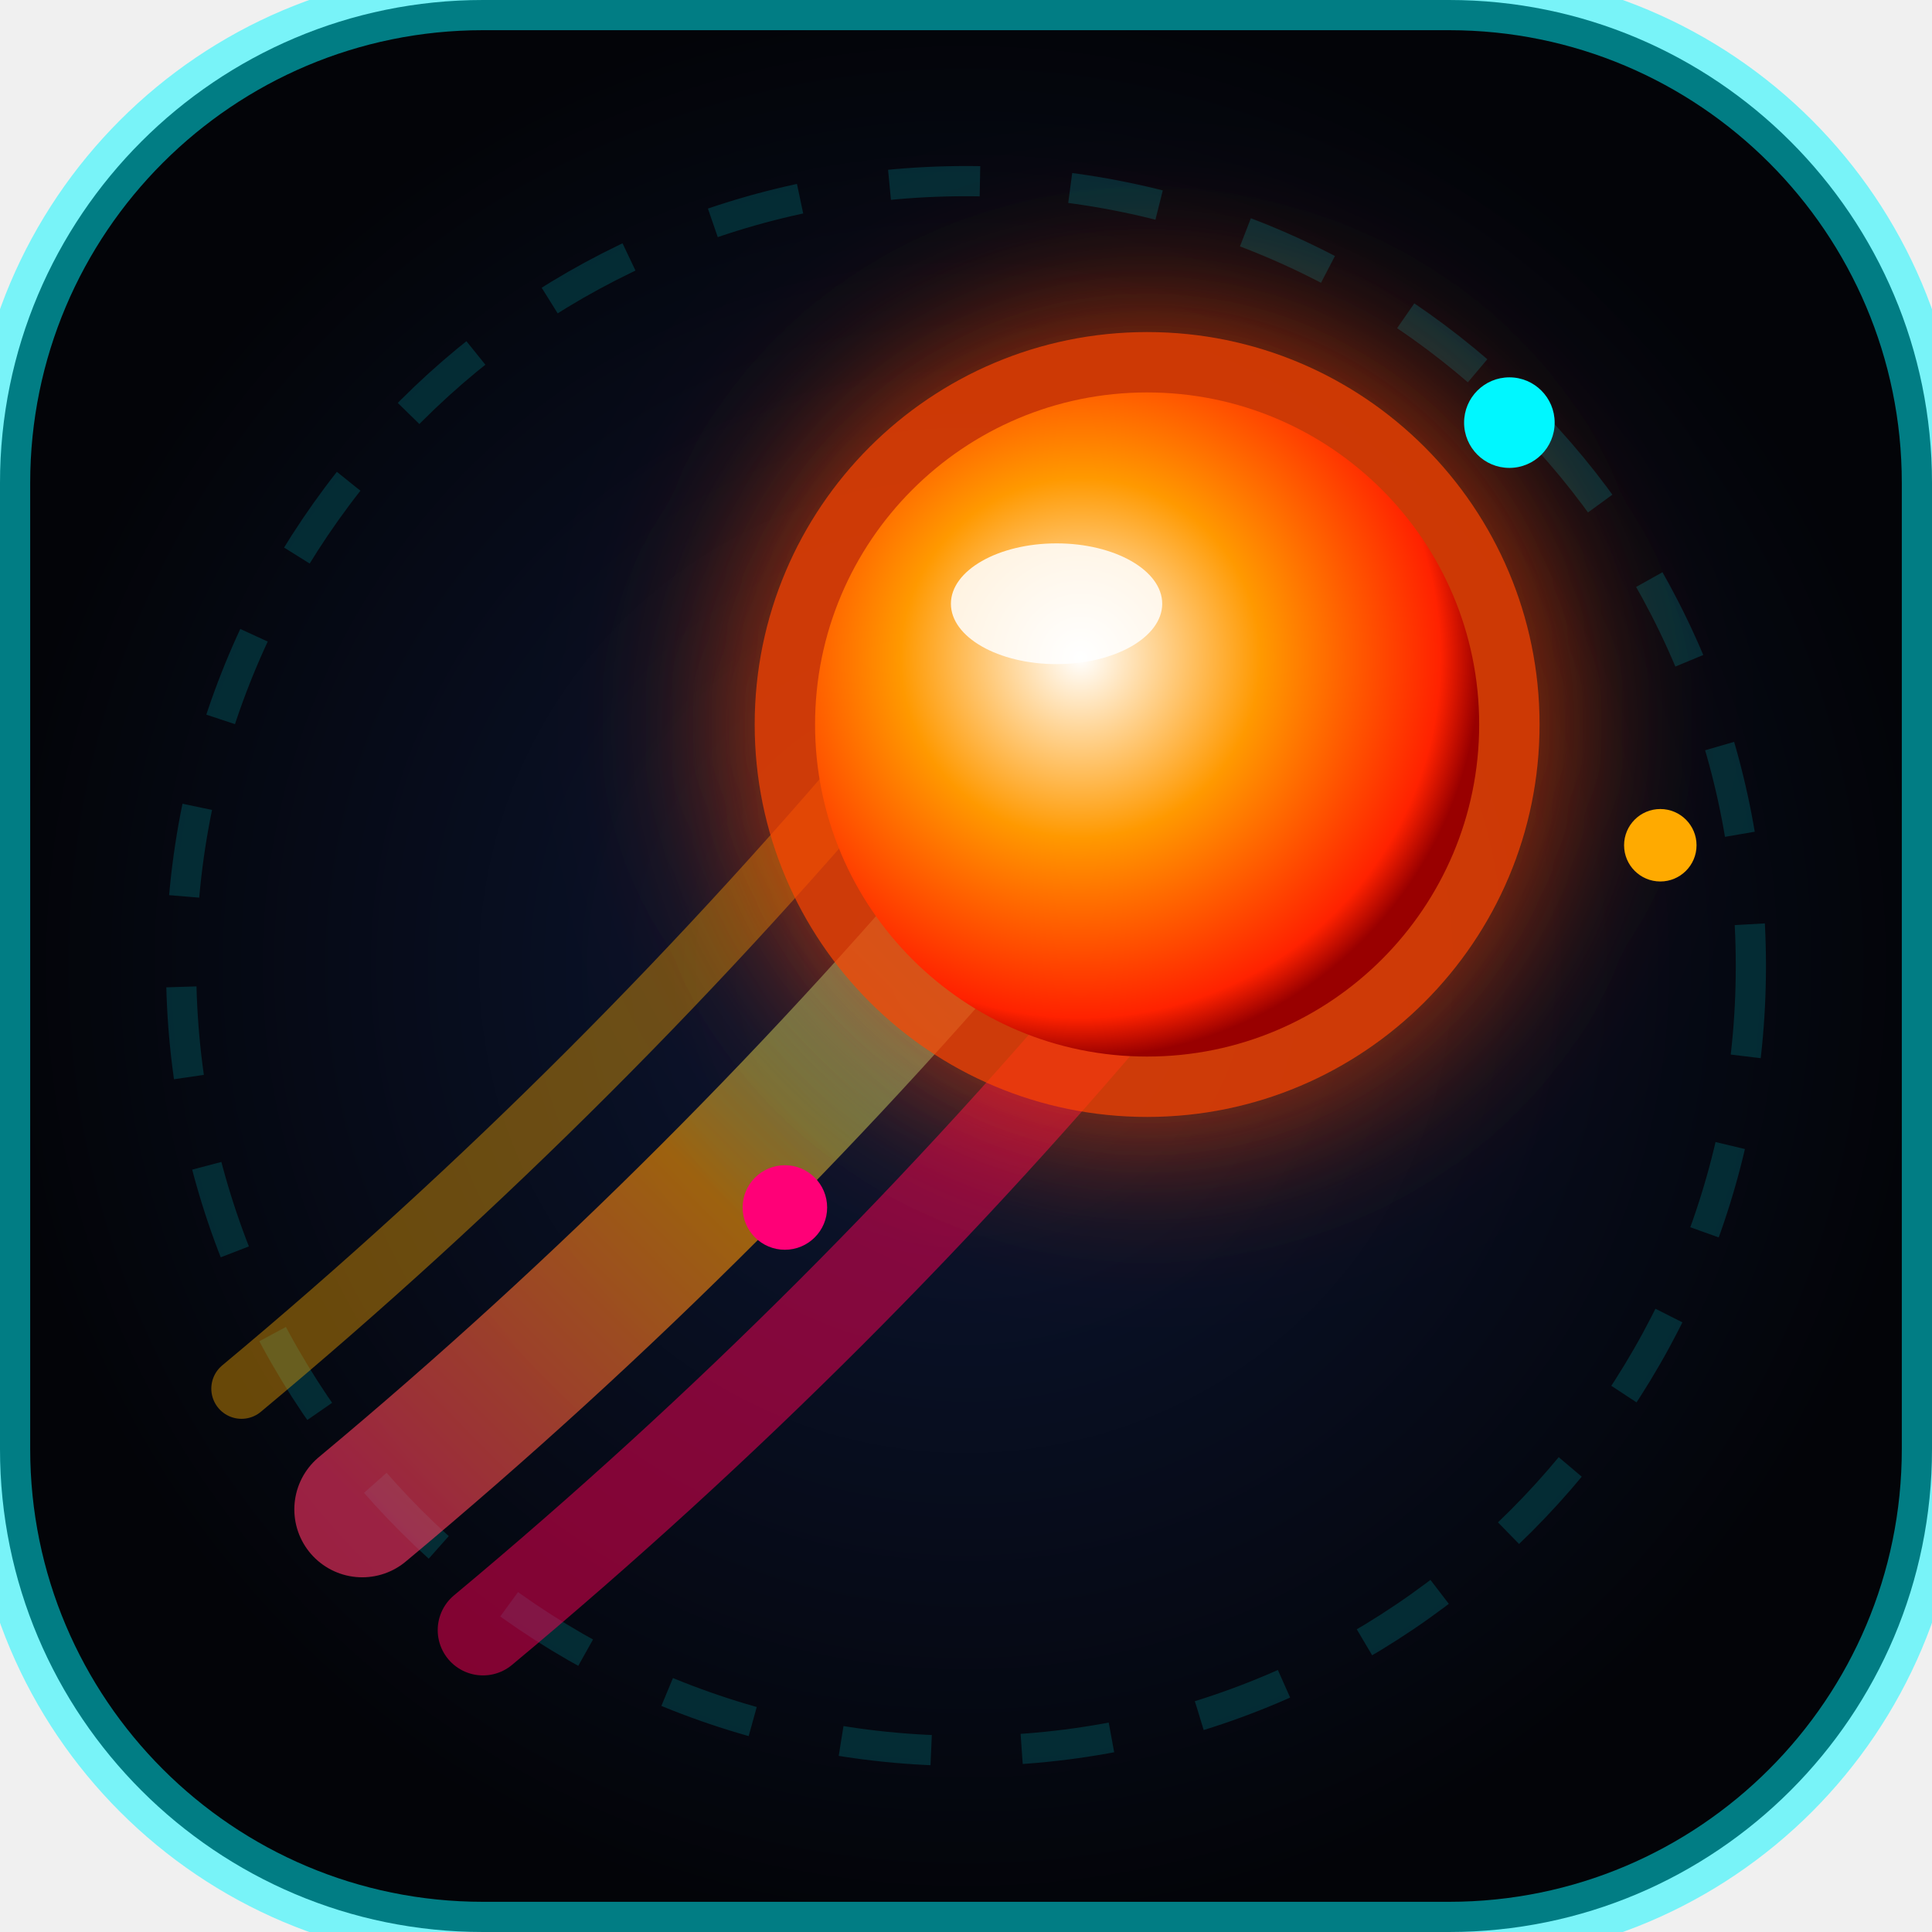
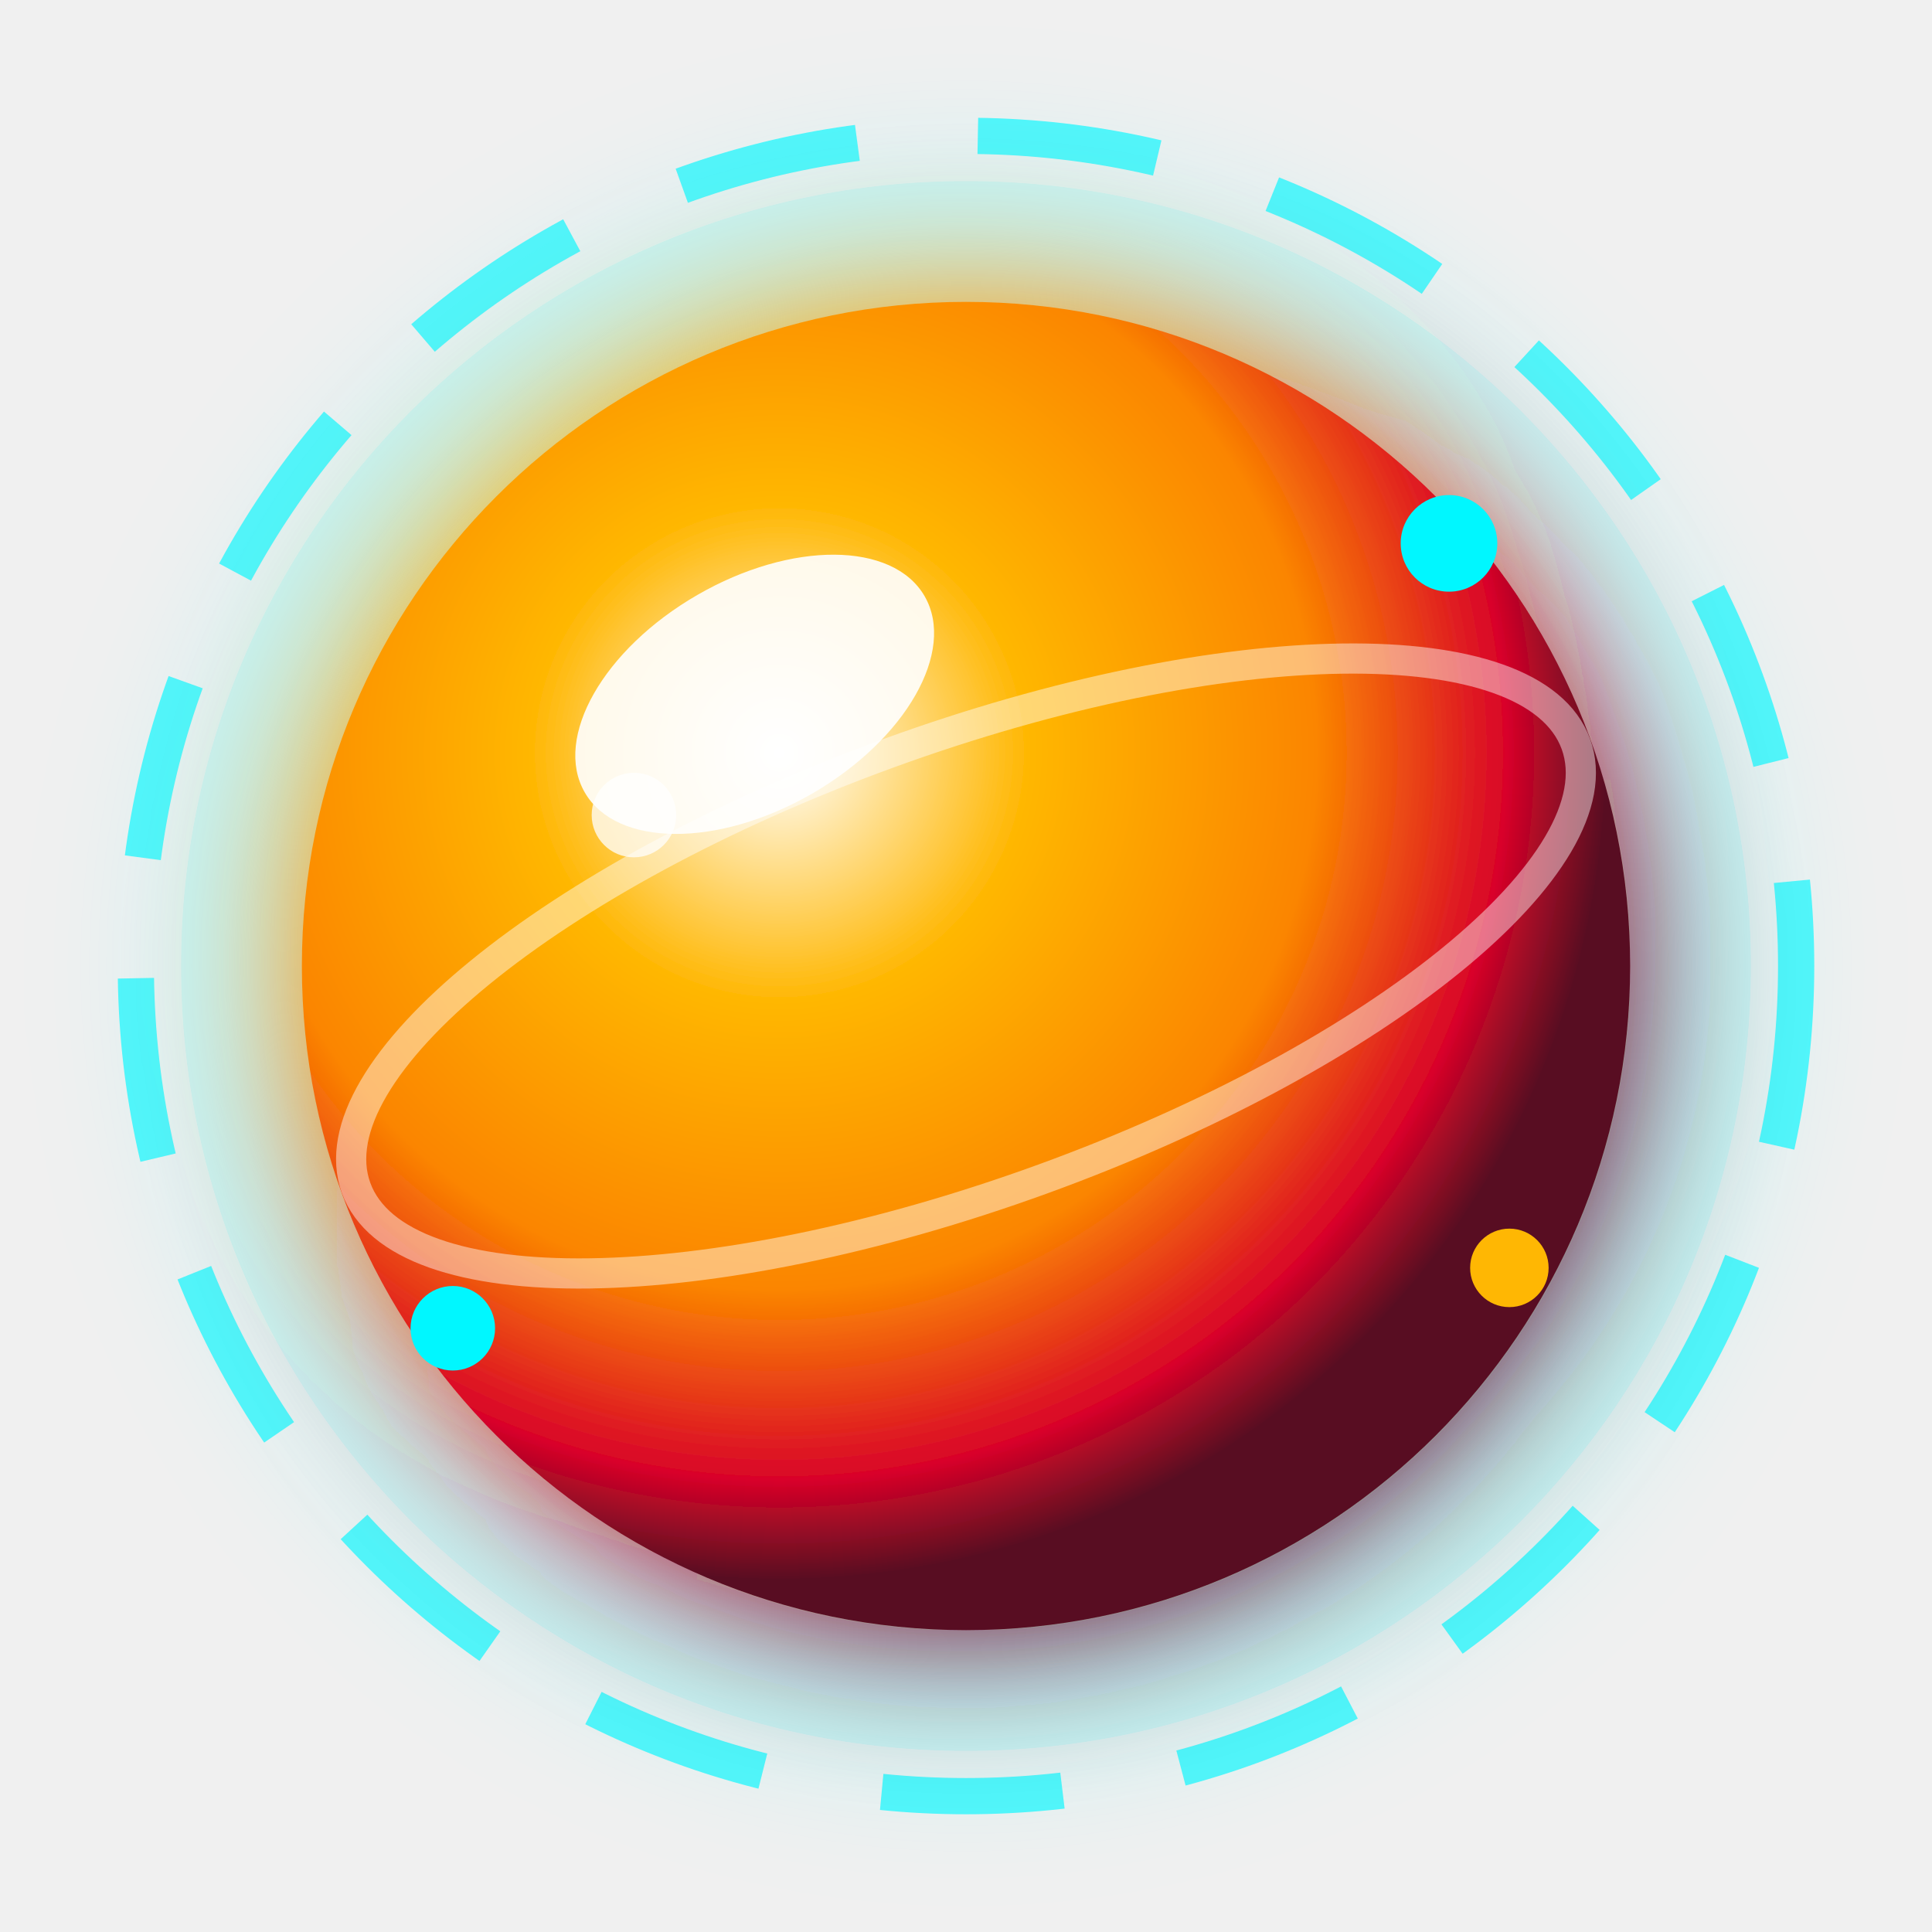
<svg xmlns="http://www.w3.org/2000/svg" viewBox="0 0 64 64">
  <defs>
-     <radialGradient id="bg" cx="50%" cy="50%" r="50%">
-       <stop offset="0%" stop-color="#0c1735" />
-       <stop offset="100%" stop-color="#030408" />
+     <radialGradient id="breakoutSphere" cx="35%" cy="32%" r="65%">
+       <stop offset="0%" stop-color="#ffffff" />
+       <stop offset="25%" stop-color="#00f7ff" />
+       <stop offset="60%" stop-color="#0284c7" />
+       <stop offset="85%" stop-color="#0f172a" />
+       <stop offset="100%" stop-color="#020617" />
    </radialGradient>
-     <linearGradient id="comet" x1="0%" y1="100%" x2="100%" y2="0%">
-       <stop offset="0%" stop-color="#ff3366" />
-       <stop offset="50%" stop-color="#ff9900" />
-       <stop offset="100%" stop-color="#00f7ff" />
-     </linearGradient>
-     <radialGradient id="ballGlow" cx="40%" cy="40%" r="60%">
+     <radialGradient id="energyCore" cx="36%" cy="34%" r="62%">
      <stop offset="0%" stop-color="#ffffff" />
-       <stop offset="45%" stop-color="#ff9900" />
-       <stop offset="90%" stop-color="#ff2200" />
-       <stop offset="100%" stop-color="#990000" />
+       <stop offset="30%" stop-color="#ffb703" />
+       <stop offset="65%" stop-color="#fb8500" />
+       <stop offset="88%" stop-color="#d90429" />
+       <stop offset="100%" stop-color="#590d22" />
    </radialGradient>
-     <filter id="glow" x="-30%" y="-30%" width="160%" height="160%">
-       <feGaussianBlur stdDeviation="3" result="blur" />
+     <filter id="softGlow" x="-25%" y="-25%" width="150%" height="150%">
+       <feGaussianBlur stdDeviation="2.5" result="blur" />
      <feComposite in="SourceGraphic" in2="blur" operator="over" />
    </filter>
  </defs>
-   <rect width="64" height="64" rx="16" fill="url(#bg)" stroke="#00f7ff" stroke-opacity="0.5" stroke-width="2" />
-   <circle cx="32" cy="32" r="26" fill="none" stroke="#00f7ff" stroke-opacity="0.15" stroke-dasharray="3,3" />
-   <path d="M12 50 Q 24 40 34 28" stroke="url(#comet)" stroke-width="4.5" stroke-linecap="round" fill="none" opacity="0.6" />
-   <path d="M16 54 Q 28 44 38 32" stroke="#ff0055" stroke-width="3" stroke-linecap="round" fill="none" opacity="0.5" />
-   <path d="M8 46 Q 20 36 30 24" stroke="#ffaa00" stroke-width="2" stroke-linecap="round" fill="none" opacity="0.4" />
-   <circle cx="38" cy="24" r="13" fill="#ff4400" filter="url(#glow)" opacity="0.8" />
-   <circle cx="38" cy="24" r="11" fill="url(#ballGlow)" />
-   <ellipse cx="35" cy="20" rx="3.5" ry="2" fill="#ffffff" opacity="0.85" />
-   <circle cx="50" cy="14" r="1.5" fill="#00f7ff" />
-   <circle cx="55" cy="28" r="1.2" fill="#ffaa00" />
-   <circle cx="26" cy="40" r="1.4" fill="#ff0077" />
+   <circle cx="32" cy="32" r="26" fill="#00f7ff" opacity="0.18" filter="url(#softGlow)" />
+   <circle cx="32" cy="32" r="27.5" fill="none" stroke="#00f7ff" stroke-width="1.2" stroke-dasharray="6,4" opacity="0.65" />
+   <circle cx="32" cy="32" r="22" fill="url(#energyCore)" filter="url(#softGlow)" />
+   <ellipse cx="32" cy="32" rx="21.5" ry="7.5" fill="none" stroke="#ffffff" stroke-width="1" stroke-opacity="0.45" transform="rotate(-20 32 32)" />
+   <ellipse cx="25" cy="23" rx="6.5" ry="3.8" transform="rotate(-30 25 23)" fill="#ffffff" opacity="0.9" />
+   <circle cx="21" cy="27" r="1.4" fill="#ffffff" opacity="0.75" />
+   <circle cx="48" cy="18" r="1.6" fill="#00f7ff" />
+   <circle cx="50" cy="42" r="1.3" fill="#ffb703" />
+   <circle cx="15" cy="44" r="1.4" fill="#00f7ff" />
</svg>
